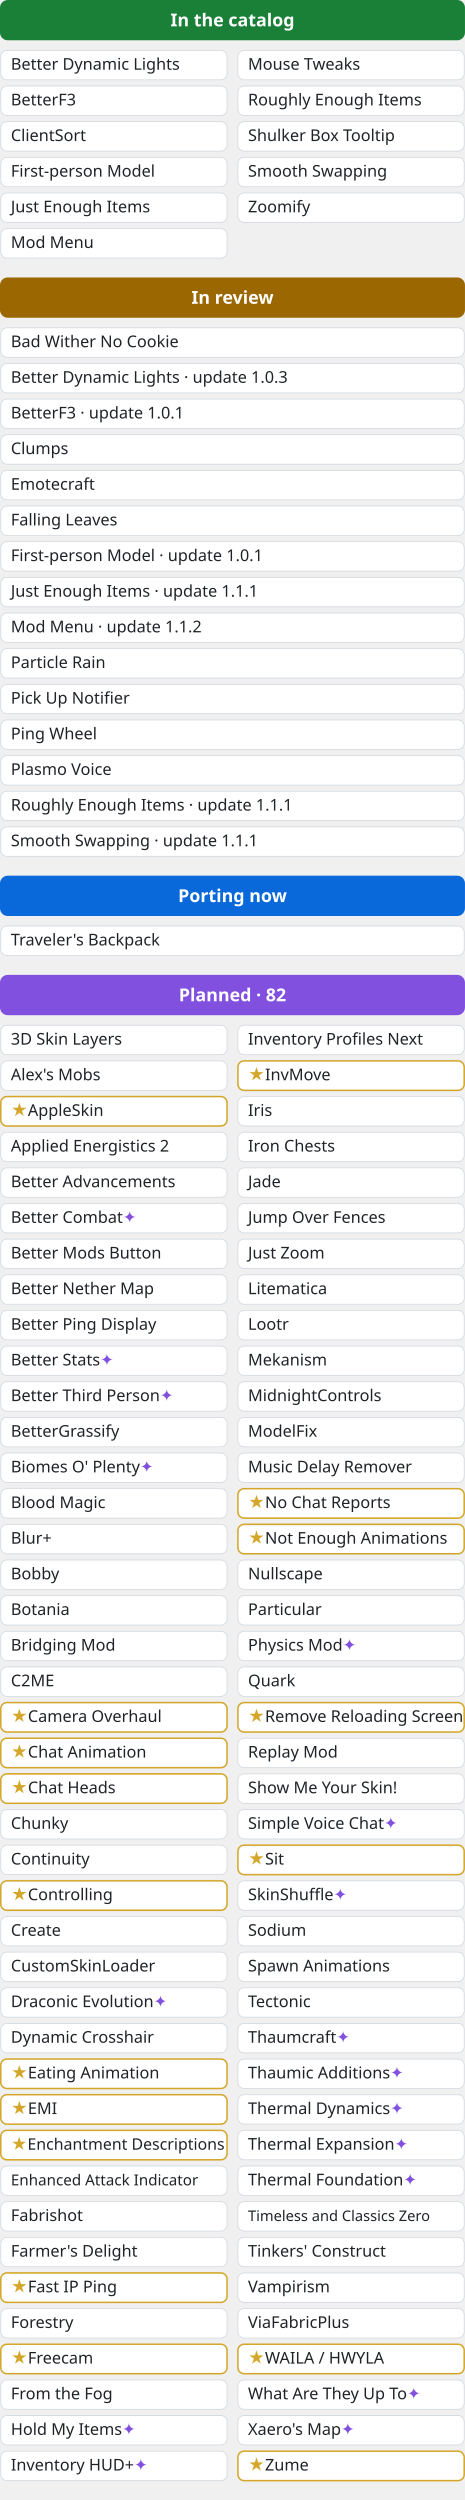
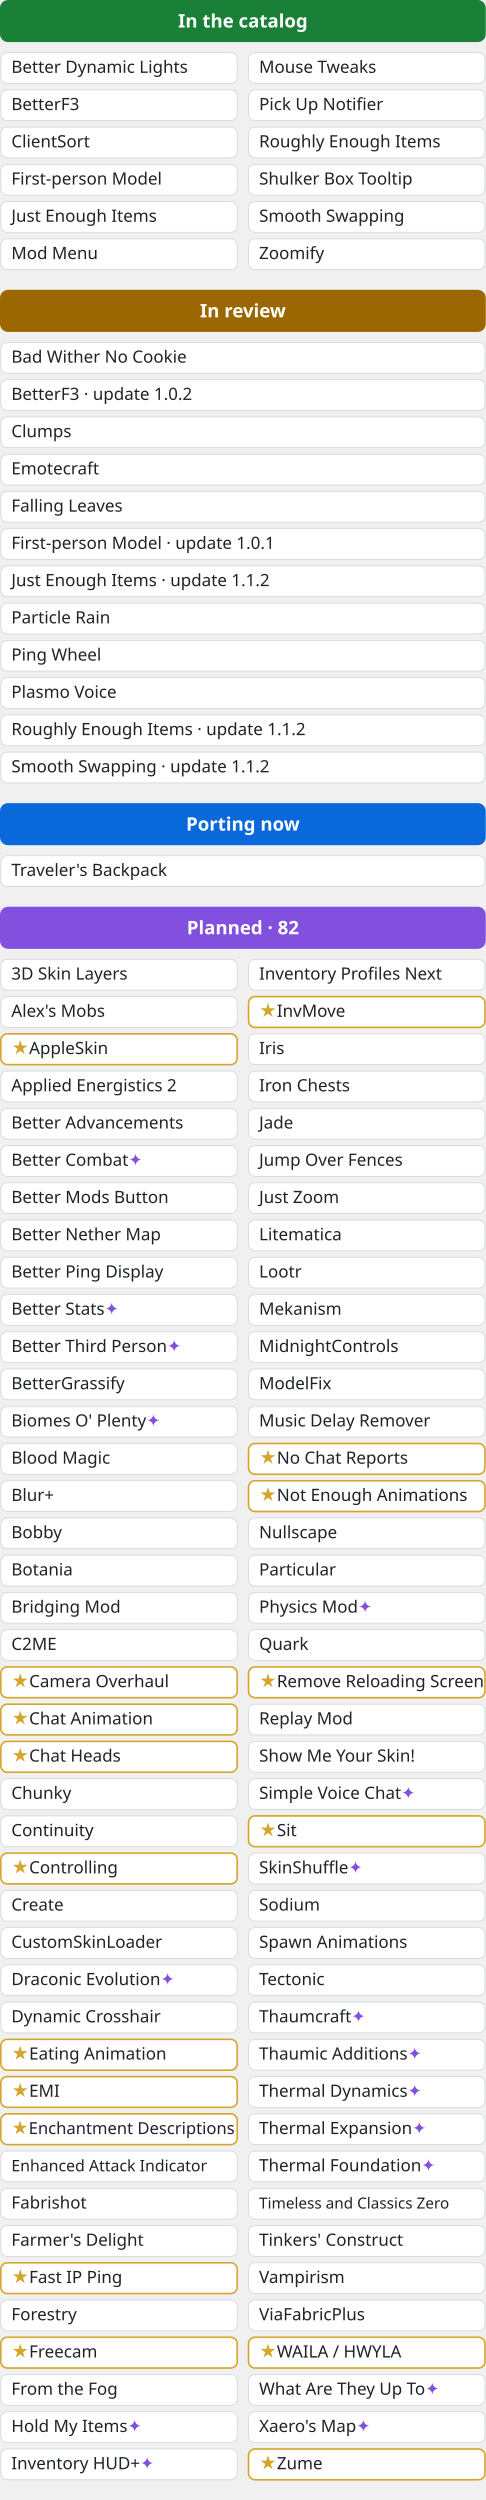
- <svg xmlns="http://www.w3.org/2000/svg" viewBox="0 0 600 3226" width="600" height="3226" role="img">
+ <svg xmlns="http://www.w3.org/2000/svg" viewBox="0 0 600 3088" width="600" height="3088" role="img">
  <style>
.bg{fill:#FFFFFF;stroke:#D0D7DE}.n{fill:#1F2328}.d{fill:#59636E}.a{fill:#818B98}
@media (prefers-color-scheme: dark){.bg{fill:#151B23;stroke:#3D444D}.n{fill:#F0F6FC}.d{fill:#9198A1}.a{fill:#6E7681}}
text{font-family:-apple-system,BlinkMacSystemFont,"Segoe UI","Noto Sans",Helvetica,Arial,sans-serif}
</style>
  <rect x="0" y="0" width="600" height="52" rx="10" fill="#1A7F37" />
  <text x="300" y="34" font-size="23" font-weight="600" fill="#fff" text-anchor="middle">In the catalog</text>
  <rect class="bg" x="1" y="65" width="292" height="38" rx="8" />
  <text class="n" x="14" y="90" font-size="21.0">Better Dynamic Lights</text>
  <rect class="bg" x="1" y="111" width="292" height="38" rx="8" />
  <text class="n" x="14" y="136" font-size="21.0">BetterF3</text>
  <rect class="bg" x="1" y="157" width="292" height="38" rx="8" />
  <text class="n" x="14" y="182" font-size="21.0">ClientSort</text>
  <rect class="bg" x="1" y="203" width="292" height="38" rx="8" />
  <text class="n" x="14" y="228" font-size="21.0">First-person Model</text>
  <rect class="bg" x="1" y="249" width="292" height="38" rx="8" />
  <text class="n" x="14" y="274" font-size="21.0">Just Enough Items</text>
  <rect class="bg" x="1" y="295" width="292" height="38" rx="8" />
  <text class="n" x="14" y="320" font-size="21.0">Mod Menu</text>
  <rect class="bg" x="307" y="65" width="292" height="38" rx="8" />
  <text class="n" x="320" y="90" font-size="21.0">Mouse Tweaks</text>
  <rect class="bg" x="307" y="111" width="292" height="38" rx="8" />
-   <text class="n" x="320" y="136" font-size="21.0">Roughly Enough Items</text>
+   <text class="n" x="320" y="136" font-size="21.0">Pick Up Notifier</text>
  <rect class="bg" x="307" y="157" width="292" height="38" rx="8" />
-   <text class="n" x="320" y="182" font-size="21.0">Shulker Box Tooltip</text>
+   <text class="n" x="320" y="182" font-size="21.0">Roughly Enough Items</text>
  <rect class="bg" x="307" y="203" width="292" height="38" rx="8" />
-   <text class="n" x="320" y="228" font-size="21.0">Smooth Swapping</text>
+   <text class="n" x="320" y="228" font-size="21.0">Shulker Box Tooltip</text>
  <rect class="bg" x="307" y="249" width="292" height="38" rx="8" />
-   <text class="n" x="320" y="274" font-size="21.0">Zoomify</text>
+   <text class="n" x="320" y="274" font-size="21.0">Smooth Swapping</text>
+   <rect class="bg" x="307" y="295" width="292" height="38" rx="8" />
+   <text class="n" x="320" y="320" font-size="21.0">Zoomify</text>
  <rect x="0" y="358" width="600" height="52" rx="10" fill="#9A6700" />
  <text x="300" y="392" font-size="23" font-weight="600" fill="#fff" text-anchor="middle">In review</text>
  <rect class="bg" x="1" y="423" width="598" height="38" rx="8" />
  <text class="n" x="14" y="448" font-size="21.0">Bad Wither No Cookie</text>
  <rect class="bg" x="1" y="469" width="598" height="38" rx="8" />
-   <text class="n" x="14" y="494" font-size="21.0">Better Dynamic Lights · update 1.0.3</text>
+   <text class="n" x="14" y="494" font-size="21.0">BetterF3 · update 1.0.2</text>
  <rect class="bg" x="1" y="515" width="598" height="38" rx="8" />
-   <text class="n" x="14" y="540" font-size="21.0">BetterF3 · update 1.0.1</text>
+   <text class="n" x="14" y="540" font-size="21.0">Clumps</text>
  <rect class="bg" x="1" y="561" width="598" height="38" rx="8" />
-   <text class="n" x="14" y="586" font-size="21.0">Clumps</text>
+   <text class="n" x="14" y="586" font-size="21.0">Emotecraft</text>
  <rect class="bg" x="1" y="607" width="598" height="38" rx="8" />
-   <text class="n" x="14" y="632" font-size="21.0">Emotecraft</text>
+   <text class="n" x="14" y="632" font-size="21.0">Falling Leaves</text>
  <rect class="bg" x="1" y="653" width="598" height="38" rx="8" />
-   <text class="n" x="14" y="678" font-size="21.0">Falling Leaves</text>
+   <text class="n" x="14" y="678" font-size="21.0">First-person Model · update 1.0.1</text>
  <rect class="bg" x="1" y="699" width="598" height="38" rx="8" />
-   <text class="n" x="14" y="724" font-size="21.0">First-person Model · update 1.0.1</text>
+   <text class="n" x="14" y="724" font-size="21.0">Just Enough Items · update 1.1.2</text>
  <rect class="bg" x="1" y="745" width="598" height="38" rx="8" />
-   <text class="n" x="14" y="770" font-size="21.0">Just Enough Items · update 1.1.1</text>
+   <text class="n" x="14" y="770" font-size="21.0">Particle Rain</text>
  <rect class="bg" x="1" y="791" width="598" height="38" rx="8" />
-   <text class="n" x="14" y="816" font-size="21.0">Mod Menu · update 1.1.2</text>
+   <text class="n" x="14" y="816" font-size="21.0">Ping Wheel</text>
  <rect class="bg" x="1" y="837" width="598" height="38" rx="8" />
-   <text class="n" x="14" y="862" font-size="21.0">Particle Rain</text>
+   <text class="n" x="14" y="862" font-size="21.0">Plasmo Voice</text>
  <rect class="bg" x="1" y="883" width="598" height="38" rx="8" />
-   <text class="n" x="14" y="908" font-size="21.0">Pick Up Notifier</text>
+   <text class="n" x="14" y="908" font-size="21.0">Roughly Enough Items · update 1.1.2</text>
  <rect class="bg" x="1" y="929" width="598" height="38" rx="8" />
-   <text class="n" x="14" y="954" font-size="21.0">Ping Wheel</text>
-   <rect class="bg" x="1" y="975" width="598" height="38" rx="8" />
-   <text class="n" x="14" y="1000" font-size="21.0">Plasmo Voice</text>
-   <rect class="bg" x="1" y="1021" width="598" height="38" rx="8" />
-   <text class="n" x="14" y="1046" font-size="21.0">Roughly Enough Items · update 1.1.1</text>
-   <rect class="bg" x="1" y="1067" width="598" height="38" rx="8" />
-   <text class="n" x="14" y="1092" font-size="21.0">Smooth Swapping · update 1.1.1</text>
-   <rect x="0" y="1130" width="600" height="52" rx="10" fill="#0969DA" />
-   <text x="300" y="1164" font-size="23" font-weight="600" fill="#fff" text-anchor="middle">Porting now</text>
-   <rect class="bg" x="1" y="1195" width="598" height="38" rx="8" />
-   <text class="n" x="14" y="1220" font-size="21.0">Traveler's Backpack</text>
-   <rect x="0" y="1258" width="600" height="52" rx="10" fill="#8250DF" />
-   <text x="300" y="1292" font-size="23" font-weight="600" fill="#fff" text-anchor="middle">Planned · 82</text>
+   <text class="n" x="14" y="954" font-size="21.0">Smooth Swapping · update 1.1.2</text>
+   <rect x="0" y="992" width="600" height="52" rx="10" fill="#0969DA" />
+   <text x="300" y="1026" font-size="23" font-weight="600" fill="#fff" text-anchor="middle">Porting now</text>
+   <rect class="bg" x="1" y="1057" width="598" height="38" rx="8" />
+   <text class="n" x="14" y="1082" font-size="21.0">Traveler's Backpack</text>
+   <rect x="0" y="1120" width="600" height="52" rx="10" fill="#8250DF" />
+   <text x="300" y="1154" font-size="23" font-weight="600" fill="#fff" text-anchor="middle">Planned · 82</text>
+   <rect class="bg" x="1" y="1185" width="292" height="38" rx="8" />
+   <text class="n" x="14" y="1210" font-size="21.0">3D Skin Layers</text>
+   <rect class="bg" x="1" y="1231" width="292" height="38" rx="8" />
+   <text class="n" x="14" y="1256" font-size="21.0">Alex's Mobs</text>
+   <rect class="bg" x="1" y="1277" width="292" height="38" rx="8" style="stroke:#D4A72C;stroke-width:2" />
+   <text class="n" x="14" y="1302" font-size="21.0">
+     <tspan fill="#D4A72C">★ </tspan>AppleSkin</text>
  <rect class="bg" x="1" y="1323" width="292" height="38" rx="8" />
-   <text class="n" x="14" y="1348" font-size="21.0">3D Skin Layers</text>
+   <text class="n" x="14" y="1348" font-size="21.0">Applied Energistics 2</text>
  <rect class="bg" x="1" y="1369" width="292" height="38" rx="8" />
-   <text class="n" x="14" y="1394" font-size="21.0">Alex's Mobs</text>
-   <rect class="bg" x="1" y="1415" width="292" height="38" rx="8" style="stroke:#D4A72C;stroke-width:2" />
-   <text class="n" x="14" y="1440" font-size="21.0">
-     <tspan fill="#D4A72C">★ </tspan>AppleSkin</text>
+   <text class="n" x="14" y="1394" font-size="21.0">Better Advancements</text>
+   <rect class="bg" x="1" y="1415" width="292" height="38" rx="8" />
+   <text class="n" x="14" y="1440" font-size="21.0">Better Combat<tspan fill="#8250DF"> ✦</tspan>
+   </text>
  <rect class="bg" x="1" y="1461" width="292" height="38" rx="8" />
-   <text class="n" x="14" y="1486" font-size="21.0">Applied Energistics 2</text>
+   <text class="n" x="14" y="1486" font-size="21.0">Better Mods Button</text>
  <rect class="bg" x="1" y="1507" width="292" height="38" rx="8" />
-   <text class="n" x="14" y="1532" font-size="21.0">Better Advancements</text>
+   <text class="n" x="14" y="1532" font-size="21.0">Better Nether Map</text>
  <rect class="bg" x="1" y="1553" width="292" height="38" rx="8" />
-   <text class="n" x="14" y="1578" font-size="21.0">Better Combat<tspan fill="#8250DF"> ✦</tspan>
-   </text>
+   <text class="n" x="14" y="1578" font-size="21.0">Better Ping Display</text>
  <rect class="bg" x="1" y="1599" width="292" height="38" rx="8" />
-   <text class="n" x="14" y="1624" font-size="21.0">Better Mods Button</text>
+   <text class="n" x="14" y="1624" font-size="21.0">Better Stats<tspan fill="#8250DF"> ✦</tspan>
+   </text>
  <rect class="bg" x="1" y="1645" width="292" height="38" rx="8" />
-   <text class="n" x="14" y="1670" font-size="21.0">Better Nether Map</text>
+   <text class="n" x="14" y="1670" font-size="21.0">Better Third Person<tspan fill="#8250DF"> ✦</tspan>
+   </text>
  <rect class="bg" x="1" y="1691" width="292" height="38" rx="8" />
-   <text class="n" x="14" y="1716" font-size="21.0">Better Ping Display</text>
+   <text class="n" x="14" y="1716" font-size="21.0">BetterGrassify</text>
  <rect class="bg" x="1" y="1737" width="292" height="38" rx="8" />
-   <text class="n" x="14" y="1762" font-size="21.0">Better Stats<tspan fill="#8250DF"> ✦</tspan>
+   <text class="n" x="14" y="1762" font-size="21.0">Biomes O' Plenty<tspan fill="#8250DF"> ✦</tspan>
  </text>
  <rect class="bg" x="1" y="1783" width="292" height="38" rx="8" />
-   <text class="n" x="14" y="1808" font-size="21.0">Better Third Person<tspan fill="#8250DF"> ✦</tspan>
-   </text>
+   <text class="n" x="14" y="1808" font-size="21.0">Blood Magic</text>
  <rect class="bg" x="1" y="1829" width="292" height="38" rx="8" />
-   <text class="n" x="14" y="1854" font-size="21.0">BetterGrassify</text>
+   <text class="n" x="14" y="1854" font-size="21.0">Blur+</text>
  <rect class="bg" x="1" y="1875" width="292" height="38" rx="8" />
-   <text class="n" x="14" y="1900" font-size="21.0">Biomes O' Plenty<tspan fill="#8250DF"> ✦</tspan>
-   </text>
+   <text class="n" x="14" y="1900" font-size="21.0">Bobby</text>
  <rect class="bg" x="1" y="1921" width="292" height="38" rx="8" />
-   <text class="n" x="14" y="1946" font-size="21.0">Blood Magic</text>
+   <text class="n" x="14" y="1946" font-size="21.0">Botania</text>
  <rect class="bg" x="1" y="1967" width="292" height="38" rx="8" />
-   <text class="n" x="14" y="1992" font-size="21.0">Blur+</text>
+   <text class="n" x="14" y="1992" font-size="21.0">Bridging Mod</text>
  <rect class="bg" x="1" y="2013" width="292" height="38" rx="8" />
-   <text class="n" x="14" y="2038" font-size="21.0">Bobby</text>
-   <rect class="bg" x="1" y="2059" width="292" height="38" rx="8" />
-   <text class="n" x="14" y="2084" font-size="21.0">Botania</text>
-   <rect class="bg" x="1" y="2105" width="292" height="38" rx="8" />
-   <text class="n" x="14" y="2130" font-size="21.0">Bridging Mod</text>
-   <rect class="bg" x="1" y="2151" width="292" height="38" rx="8" />
-   <text class="n" x="14" y="2176" font-size="21.0">C2ME</text>
-   <rect class="bg" x="1" y="2197" width="292" height="38" rx="8" style="stroke:#D4A72C;stroke-width:2" />
-   <text class="n" x="14" y="2222" font-size="21.0">
+   <text class="n" x="14" y="2038" font-size="21.0">C2ME</text>
+   <rect class="bg" x="1" y="2059" width="292" height="38" rx="8" style="stroke:#D4A72C;stroke-width:2" />
+   <text class="n" x="14" y="2084" font-size="21.0">
    <tspan fill="#D4A72C">★ </tspan>Camera Overhaul</text>
-   <rect class="bg" x="1" y="2243" width="292" height="38" rx="8" style="stroke:#D4A72C;stroke-width:2" />
-   <text class="n" x="14" y="2268" font-size="21.0">
+   <rect class="bg" x="1" y="2105" width="292" height="38" rx="8" style="stroke:#D4A72C;stroke-width:2" />
+   <text class="n" x="14" y="2130" font-size="21.0">
    <tspan fill="#D4A72C">★ </tspan>Chat Animation</text>
+   <rect class="bg" x="1" y="2151" width="292" height="38" rx="8" style="stroke:#D4A72C;stroke-width:2" />
+   <text class="n" x="14" y="2176" font-size="21.0">
+     <tspan fill="#D4A72C">★ </tspan>Chat Heads</text>
+   <rect class="bg" x="1" y="2197" width="292" height="38" rx="8" />
+   <text class="n" x="14" y="2222" font-size="21.0">Chunky</text>
+   <rect class="bg" x="1" y="2243" width="292" height="38" rx="8" />
+   <text class="n" x="14" y="2268" font-size="21.0">Continuity</text>
  <rect class="bg" x="1" y="2289" width="292" height="38" rx="8" style="stroke:#D4A72C;stroke-width:2" />
  <text class="n" x="14" y="2314" font-size="21.0">
-     <tspan fill="#D4A72C">★ </tspan>Chat Heads</text>
+     <tspan fill="#D4A72C">★ </tspan>Controlling</text>
  <rect class="bg" x="1" y="2335" width="292" height="38" rx="8" />
-   <text class="n" x="14" y="2360" font-size="21.0">Chunky</text>
+   <text class="n" x="14" y="2360" font-size="21.0">Create</text>
  <rect class="bg" x="1" y="2381" width="292" height="38" rx="8" />
-   <text class="n" x="14" y="2406" font-size="21.0">Continuity</text>
-   <rect class="bg" x="1" y="2427" width="292" height="38" rx="8" style="stroke:#D4A72C;stroke-width:2" />
-   <text class="n" x="14" y="2452" font-size="21.0">
-     <tspan fill="#D4A72C">★ </tspan>Controlling</text>
+   <text class="n" x="14" y="2406" font-size="21.0">CustomSkinLoader</text>
+   <rect class="bg" x="1" y="2427" width="292" height="38" rx="8" />
+   <text class="n" x="14" y="2452" font-size="21.0">Draconic Evolution<tspan fill="#8250DF"> ✦</tspan>
+   </text>
  <rect class="bg" x="1" y="2473" width="292" height="38" rx="8" />
-   <text class="n" x="14" y="2498" font-size="21.0">Create</text>
-   <rect class="bg" x="1" y="2519" width="292" height="38" rx="8" />
-   <text class="n" x="14" y="2544" font-size="21.0">CustomSkinLoader</text>
-   <rect class="bg" x="1" y="2565" width="292" height="38" rx="8" />
-   <text class="n" x="14" y="2590" font-size="21.0">Draconic Evolution<tspan fill="#8250DF"> ✦</tspan>
-   </text>
-   <rect class="bg" x="1" y="2611" width="292" height="38" rx="8" />
-   <text class="n" x="14" y="2636" font-size="21.0">Dynamic Crosshair</text>
-   <rect class="bg" x="1" y="2657" width="292" height="38" rx="8" style="stroke:#D4A72C;stroke-width:2" />
-   <text class="n" x="14" y="2682" font-size="21.0">
+   <text class="n" x="14" y="2498" font-size="21.0">Dynamic Crosshair</text>
+   <rect class="bg" x="1" y="2519" width="292" height="38" rx="8" style="stroke:#D4A72C;stroke-width:2" />
+   <text class="n" x="14" y="2544" font-size="21.0">
    <tspan fill="#D4A72C">★ </tspan>Eating Animation</text>
-   <rect class="bg" x="1" y="2703" width="292" height="38" rx="8" style="stroke:#D4A72C;stroke-width:2" />
-   <text class="n" x="14" y="2728" font-size="21.0">
+   <rect class="bg" x="1" y="2565" width="292" height="38" rx="8" style="stroke:#D4A72C;stroke-width:2" />
+   <text class="n" x="14" y="2590" font-size="21.0">
    <tspan fill="#D4A72C">★ </tspan>EMI</text>
-   <rect class="bg" x="1" y="2749" width="292" height="38" rx="8" style="stroke:#D4A72C;stroke-width:2" />
-   <text class="n" x="14" y="2774" font-size="20.5">
+   <rect class="bg" x="1" y="2611" width="292" height="38" rx="8" style="stroke:#D4A72C;stroke-width:2" />
+   <text class="n" x="14" y="2636" font-size="20.5">
    <tspan fill="#D4A72C">★ </tspan>Enchantment Descriptions</text>
-   <rect class="bg" x="1" y="2795" width="292" height="38" rx="8" />
-   <text class="n" x="14" y="2820" font-size="19.6">Enhanced Attack Indicator</text>
+   <rect class="bg" x="1" y="2657" width="292" height="38" rx="8" />
+   <text class="n" x="14" y="2682" font-size="19.6">Enhanced Attack Indicator</text>
+   <rect class="bg" x="1" y="2703" width="292" height="38" rx="8" />
+   <text class="n" x="14" y="2728" font-size="21.0">Fabrishot</text>
+   <rect class="bg" x="1" y="2749" width="292" height="38" rx="8" />
+   <text class="n" x="14" y="2774" font-size="21.0">Farmer's Delight</text>
+   <rect class="bg" x="1" y="2795" width="292" height="38" rx="8" style="stroke:#D4A72C;stroke-width:2" />
+   <text class="n" x="14" y="2820" font-size="21.0">
+     <tspan fill="#D4A72C">★ </tspan>Fast IP Ping</text>
  <rect class="bg" x="1" y="2841" width="292" height="38" rx="8" />
-   <text class="n" x="14" y="2866" font-size="21.0">Fabrishot</text>
-   <rect class="bg" x="1" y="2887" width="292" height="38" rx="8" />
-   <text class="n" x="14" y="2912" font-size="21.0">Farmer's Delight</text>
-   <rect class="bg" x="1" y="2933" width="292" height="38" rx="8" style="stroke:#D4A72C;stroke-width:2" />
-   <text class="n" x="14" y="2958" font-size="21.0">
-     <tspan fill="#D4A72C">★ </tspan>Fast IP Ping</text>
+   <text class="n" x="14" y="2866" font-size="21.0">Forestry</text>
+   <rect class="bg" x="1" y="2887" width="292" height="38" rx="8" style="stroke:#D4A72C;stroke-width:2" />
+   <text class="n" x="14" y="2912" font-size="21.0">
+     <tspan fill="#D4A72C">★ </tspan>Freecam</text>
+   <rect class="bg" x="1" y="2933" width="292" height="38" rx="8" />
+   <text class="n" x="14" y="2958" font-size="21.0">From the Fog</text>
  <rect class="bg" x="1" y="2979" width="292" height="38" rx="8" />
-   <text class="n" x="14" y="3004" font-size="21.0">Forestry</text>
-   <rect class="bg" x="1" y="3025" width="292" height="38" rx="8" style="stroke:#D4A72C;stroke-width:2" />
-   <text class="n" x="14" y="3050" font-size="21.0">
-     <tspan fill="#D4A72C">★ </tspan>Freecam</text>
-   <rect class="bg" x="1" y="3071" width="292" height="38" rx="8" />
-   <text class="n" x="14" y="3096" font-size="21.0">From the Fog</text>
-   <rect class="bg" x="1" y="3117" width="292" height="38" rx="8" />
-   <text class="n" x="14" y="3142" font-size="21.0">Hold My Items<tspan fill="#8250DF"> ✦</tspan>
-   </text>
-   <rect class="bg" x="1" y="3163" width="292" height="38" rx="8" />
-   <text class="n" x="14" y="3188" font-size="21.0">Inventory HUD+<tspan fill="#8250DF"> ✦</tspan>
-   </text>
+   <text class="n" x="14" y="3004" font-size="21.0">Hold My Items<tspan fill="#8250DF"> ✦</tspan>
+   </text>
+   <rect class="bg" x="1" y="3025" width="292" height="38" rx="8" />
+   <text class="n" x="14" y="3050" font-size="21.0">Inventory HUD+<tspan fill="#8250DF"> ✦</tspan>
+   </text>
+   <rect class="bg" x="307" y="1185" width="292" height="38" rx="8" />
+   <text class="n" x="320" y="1210" font-size="21.0">Inventory Profiles Next</text>
+   <rect class="bg" x="307" y="1231" width="292" height="38" rx="8" style="stroke:#D4A72C;stroke-width:2" />
+   <text class="n" x="320" y="1256" font-size="21.0">
+     <tspan fill="#D4A72C">★ </tspan>InvMove</text>
+   <rect class="bg" x="307" y="1277" width="292" height="38" rx="8" />
+   <text class="n" x="320" y="1302" font-size="21.0">Iris</text>
  <rect class="bg" x="307" y="1323" width="292" height="38" rx="8" />
-   <text class="n" x="320" y="1348" font-size="21.0">Inventory Profiles Next</text>
-   <rect class="bg" x="307" y="1369" width="292" height="38" rx="8" style="stroke:#D4A72C;stroke-width:2" />
-   <text class="n" x="320" y="1394" font-size="21.0">
-     <tspan fill="#D4A72C">★ </tspan>InvMove</text>
+   <text class="n" x="320" y="1348" font-size="21.0">Iron Chests</text>
+   <rect class="bg" x="307" y="1369" width="292" height="38" rx="8" />
+   <text class="n" x="320" y="1394" font-size="21.0">Jade</text>
  <rect class="bg" x="307" y="1415" width="292" height="38" rx="8" />
-   <text class="n" x="320" y="1440" font-size="21.0">Iris</text>
+   <text class="n" x="320" y="1440" font-size="21.0">Jump Over Fences</text>
  <rect class="bg" x="307" y="1461" width="292" height="38" rx="8" />
-   <text class="n" x="320" y="1486" font-size="21.0">Iron Chests</text>
+   <text class="n" x="320" y="1486" font-size="21.0">Just Zoom</text>
  <rect class="bg" x="307" y="1507" width="292" height="38" rx="8" />
-   <text class="n" x="320" y="1532" font-size="21.0">Jade</text>
+   <text class="n" x="320" y="1532" font-size="21.0">Litematica</text>
  <rect class="bg" x="307" y="1553" width="292" height="38" rx="8" />
-   <text class="n" x="320" y="1578" font-size="21.0">Jump Over Fences</text>
+   <text class="n" x="320" y="1578" font-size="21.0">Lootr</text>
  <rect class="bg" x="307" y="1599" width="292" height="38" rx="8" />
-   <text class="n" x="320" y="1624" font-size="21.0">Just Zoom</text>
+   <text class="n" x="320" y="1624" font-size="21.0">Mekanism</text>
  <rect class="bg" x="307" y="1645" width="292" height="38" rx="8" />
-   <text class="n" x="320" y="1670" font-size="21.0">Litematica</text>
+   <text class="n" x="320" y="1670" font-size="21.0">MidnightControls</text>
  <rect class="bg" x="307" y="1691" width="292" height="38" rx="8" />
-   <text class="n" x="320" y="1716" font-size="21.0">Lootr</text>
+   <text class="n" x="320" y="1716" font-size="21.0">ModelFix</text>
  <rect class="bg" x="307" y="1737" width="292" height="38" rx="8" />
-   <text class="n" x="320" y="1762" font-size="21.0">Mekanism</text>
-   <rect class="bg" x="307" y="1783" width="292" height="38" rx="8" />
-   <text class="n" x="320" y="1808" font-size="21.0">MidnightControls</text>
-   <rect class="bg" x="307" y="1829" width="292" height="38" rx="8" />
-   <text class="n" x="320" y="1854" font-size="21.0">ModelFix</text>
+   <text class="n" x="320" y="1762" font-size="21.0">Music Delay Remover</text>
+   <rect class="bg" x="307" y="1783" width="292" height="38" rx="8" style="stroke:#D4A72C;stroke-width:2" />
+   <text class="n" x="320" y="1808" font-size="21.0">
+     <tspan fill="#D4A72C">★ </tspan>No Chat Reports</text>
+   <rect class="bg" x="307" y="1829" width="292" height="38" rx="8" style="stroke:#D4A72C;stroke-width:2" />
+   <text class="n" x="320" y="1854" font-size="21.0">
+     <tspan fill="#D4A72C">★ </tspan>Not Enough Animations</text>
  <rect class="bg" x="307" y="1875" width="292" height="38" rx="8" />
-   <text class="n" x="320" y="1900" font-size="21.0">Music Delay Remover</text>
-   <rect class="bg" x="307" y="1921" width="292" height="38" rx="8" style="stroke:#D4A72C;stroke-width:2" />
-   <text class="n" x="320" y="1946" font-size="21.0">
-     <tspan fill="#D4A72C">★ </tspan>No Chat Reports</text>
-   <rect class="bg" x="307" y="1967" width="292" height="38" rx="8" style="stroke:#D4A72C;stroke-width:2" />
-   <text class="n" x="320" y="1992" font-size="21.0">
-     <tspan fill="#D4A72C">★ </tspan>Not Enough Animations</text>
+   <text class="n" x="320" y="1900" font-size="21.0">Nullscape</text>
+   <rect class="bg" x="307" y="1921" width="292" height="38" rx="8" />
+   <text class="n" x="320" y="1946" font-size="21.0">Particular</text>
+   <rect class="bg" x="307" y="1967" width="292" height="38" rx="8" />
+   <text class="n" x="320" y="1992" font-size="21.0">Physics Mod<tspan fill="#8250DF"> ✦</tspan>
+   </text>
  <rect class="bg" x="307" y="2013" width="292" height="38" rx="8" />
-   <text class="n" x="320" y="2038" font-size="21.0">Nullscape</text>
-   <rect class="bg" x="307" y="2059" width="292" height="38" rx="8" />
-   <text class="n" x="320" y="2084" font-size="21.0">Particular</text>
+   <text class="n" x="320" y="2038" font-size="21.0">Quark</text>
+   <rect class="bg" x="307" y="2059" width="292" height="38" rx="8" style="stroke:#D4A72C;stroke-width:2" />
+   <text class="n" x="320" y="2084" font-size="21.0">
+     <tspan fill="#D4A72C">★ </tspan>Remove Reloading Screen</text>
  <rect class="bg" x="307" y="2105" width="292" height="38" rx="8" />
-   <text class="n" x="320" y="2130" font-size="21.0">Physics Mod<tspan fill="#8250DF"> ✦</tspan>
-   </text>
+   <text class="n" x="320" y="2130" font-size="21.0">Replay Mod</text>
  <rect class="bg" x="307" y="2151" width="292" height="38" rx="8" />
-   <text class="n" x="320" y="2176" font-size="21.0">Quark</text>
-   <rect class="bg" x="307" y="2197" width="292" height="38" rx="8" style="stroke:#D4A72C;stroke-width:2" />
-   <text class="n" x="320" y="2222" font-size="21.0">
-     <tspan fill="#D4A72C">★ </tspan>Remove Reloading Screen</text>
-   <rect class="bg" x="307" y="2243" width="292" height="38" rx="8" />
-   <text class="n" x="320" y="2268" font-size="21.0">Replay Mod</text>
+   <text class="n" x="320" y="2176" font-size="21.0">Show Me Your Skin!</text>
+   <rect class="bg" x="307" y="2197" width="292" height="38" rx="8" />
+   <text class="n" x="320" y="2222" font-size="21.0">Simple Voice Chat<tspan fill="#8250DF"> ✦</tspan>
+   </text>
+   <rect class="bg" x="307" y="2243" width="292" height="38" rx="8" style="stroke:#D4A72C;stroke-width:2" />
+   <text class="n" x="320" y="2268" font-size="21.0">
+     <tspan fill="#D4A72C">★ </tspan>Sit</text>
  <rect class="bg" x="307" y="2289" width="292" height="38" rx="8" />
-   <text class="n" x="320" y="2314" font-size="21.0">Show Me Your Skin!</text>
+   <text class="n" x="320" y="2314" font-size="21.0">SkinShuffle<tspan fill="#8250DF"> ✦</tspan>
+   </text>
  <rect class="bg" x="307" y="2335" width="292" height="38" rx="8" />
-   <text class="n" x="320" y="2360" font-size="21.0">Simple Voice Chat<tspan fill="#8250DF"> ✦</tspan>
-   </text>
-   <rect class="bg" x="307" y="2381" width="292" height="38" rx="8" style="stroke:#D4A72C;stroke-width:2" />
-   <text class="n" x="320" y="2406" font-size="21.0">
-     <tspan fill="#D4A72C">★ </tspan>Sit</text>
+   <text class="n" x="320" y="2360" font-size="21.0">Sodium</text>
+   <rect class="bg" x="307" y="2381" width="292" height="38" rx="8" />
+   <text class="n" x="320" y="2406" font-size="21.0">Spawn Animations</text>
  <rect class="bg" x="307" y="2427" width="292" height="38" rx="8" />
-   <text class="n" x="320" y="2452" font-size="21.0">SkinShuffle<tspan fill="#8250DF"> ✦</tspan>
-   </text>
+   <text class="n" x="320" y="2452" font-size="21.0">Tectonic</text>
  <rect class="bg" x="307" y="2473" width="292" height="38" rx="8" />
-   <text class="n" x="320" y="2498" font-size="21.0">Sodium</text>
+   <text class="n" x="320" y="2498" font-size="21.0">Thaumcraft<tspan fill="#8250DF"> ✦</tspan>
+   </text>
  <rect class="bg" x="307" y="2519" width="292" height="38" rx="8" />
-   <text class="n" x="320" y="2544" font-size="21.0">Spawn Animations</text>
+   <text class="n" x="320" y="2544" font-size="21.0">Thaumic Additions<tspan fill="#8250DF"> ✦</tspan>
+   </text>
  <rect class="bg" x="307" y="2565" width="292" height="38" rx="8" />
-   <text class="n" x="320" y="2590" font-size="21.0">Tectonic</text>
+   <text class="n" x="320" y="2590" font-size="21.0">Thermal Dynamics<tspan fill="#8250DF"> ✦</tspan>
+   </text>
  <rect class="bg" x="307" y="2611" width="292" height="38" rx="8" />
-   <text class="n" x="320" y="2636" font-size="21.0">Thaumcraft<tspan fill="#8250DF"> ✦</tspan>
+   <text class="n" x="320" y="2636" font-size="21.0">Thermal Expansion<tspan fill="#8250DF"> ✦</tspan>
  </text>
  <rect class="bg" x="307" y="2657" width="292" height="38" rx="8" />
-   <text class="n" x="320" y="2682" font-size="21.0">Thaumic Additions<tspan fill="#8250DF"> ✦</tspan>
+   <text class="n" x="320" y="2682" font-size="21.0">Thermal Foundation<tspan fill="#8250DF"> ✦</tspan>
  </text>
  <rect class="bg" x="307" y="2703" width="292" height="38" rx="8" />
-   <text class="n" x="320" y="2728" font-size="21.0">Thermal Dynamics<tspan fill="#8250DF"> ✦</tspan>
-   </text>
+   <text class="n" x="320" y="2728" font-size="18.9">Timeless and Classics Zero</text>
  <rect class="bg" x="307" y="2749" width="292" height="38" rx="8" />
-   <text class="n" x="320" y="2774" font-size="21.0">Thermal Expansion<tspan fill="#8250DF"> ✦</tspan>
-   </text>
+   <text class="n" x="320" y="2774" font-size="21.0">Tinkers' Construct</text>
  <rect class="bg" x="307" y="2795" width="292" height="38" rx="8" />
-   <text class="n" x="320" y="2820" font-size="21.0">Thermal Foundation<tspan fill="#8250DF"> ✦</tspan>
-   </text>
+   <text class="n" x="320" y="2820" font-size="21.0">Vampirism</text>
  <rect class="bg" x="307" y="2841" width="292" height="38" rx="8" />
-   <text class="n" x="320" y="2866" font-size="18.9">Timeless and Classics Zero</text>
-   <rect class="bg" x="307" y="2887" width="292" height="38" rx="8" />
-   <text class="n" x="320" y="2912" font-size="21.0">Tinkers' Construct</text>
+   <text class="n" x="320" y="2866" font-size="21.0">ViaFabricPlus</text>
+   <rect class="bg" x="307" y="2887" width="292" height="38" rx="8" style="stroke:#D4A72C;stroke-width:2" />
+   <text class="n" x="320" y="2912" font-size="21.0">
+     <tspan fill="#D4A72C">★ </tspan>WAILA / HWYLA</text>
  <rect class="bg" x="307" y="2933" width="292" height="38" rx="8" />
-   <text class="n" x="320" y="2958" font-size="21.0">Vampirism</text>
+   <text class="n" x="320" y="2958" font-size="21.0">What Are They Up To<tspan fill="#8250DF"> ✦</tspan>
+   </text>
  <rect class="bg" x="307" y="2979" width="292" height="38" rx="8" />
-   <text class="n" x="320" y="3004" font-size="21.0">ViaFabricPlus</text>
+   <text class="n" x="320" y="3004" font-size="21.0">Xaero's Map<tspan fill="#8250DF"> ✦</tspan>
+   </text>
  <rect class="bg" x="307" y="3025" width="292" height="38" rx="8" style="stroke:#D4A72C;stroke-width:2" />
  <text class="n" x="320" y="3050" font-size="21.0">
-     <tspan fill="#D4A72C">★ </tspan>WAILA / HWYLA</text>
-   <rect class="bg" x="307" y="3071" width="292" height="38" rx="8" />
-   <text class="n" x="320" y="3096" font-size="21.0">What Are They Up To<tspan fill="#8250DF"> ✦</tspan>
-   </text>
-   <rect class="bg" x="307" y="3117" width="292" height="38" rx="8" />
-   <text class="n" x="320" y="3142" font-size="21.0">Xaero's Map<tspan fill="#8250DF"> ✦</tspan>
-   </text>
-   <rect class="bg" x="307" y="3163" width="292" height="38" rx="8" style="stroke:#D4A72C;stroke-width:2" />
-   <text class="n" x="320" y="3188" font-size="21.0">
    <tspan fill="#D4A72C">★ </tspan>Zume</text>
</svg>
